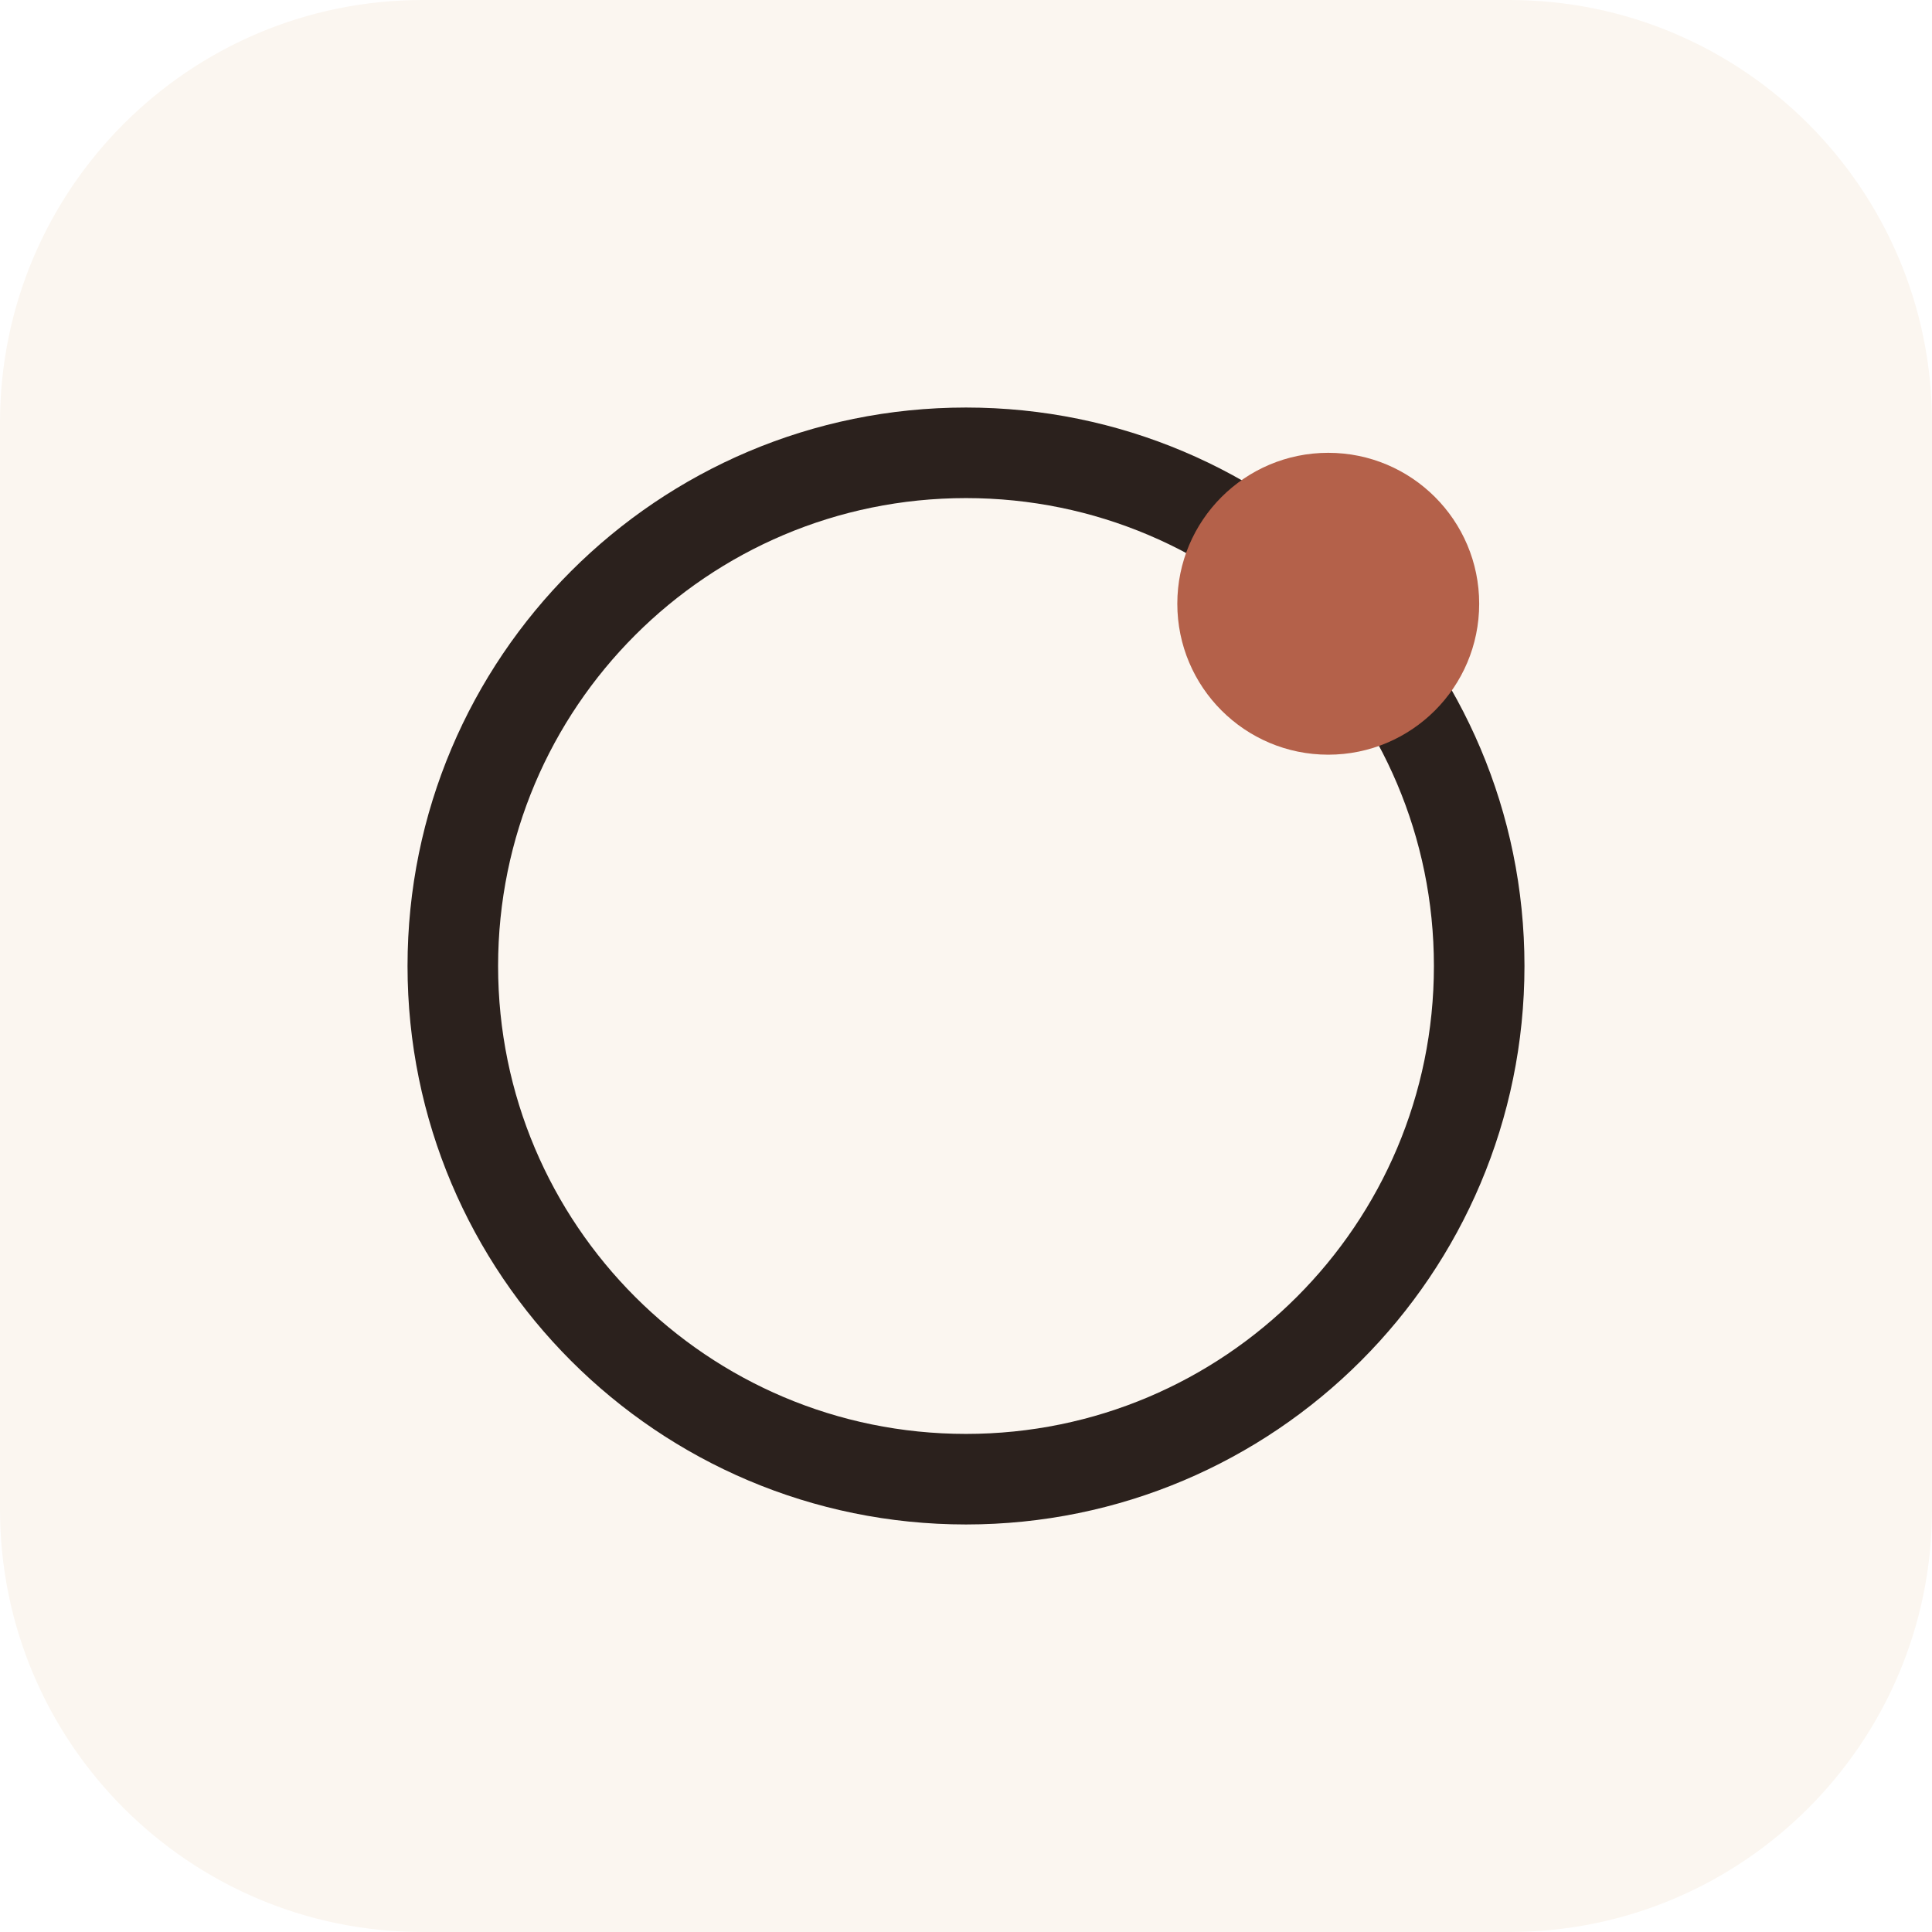
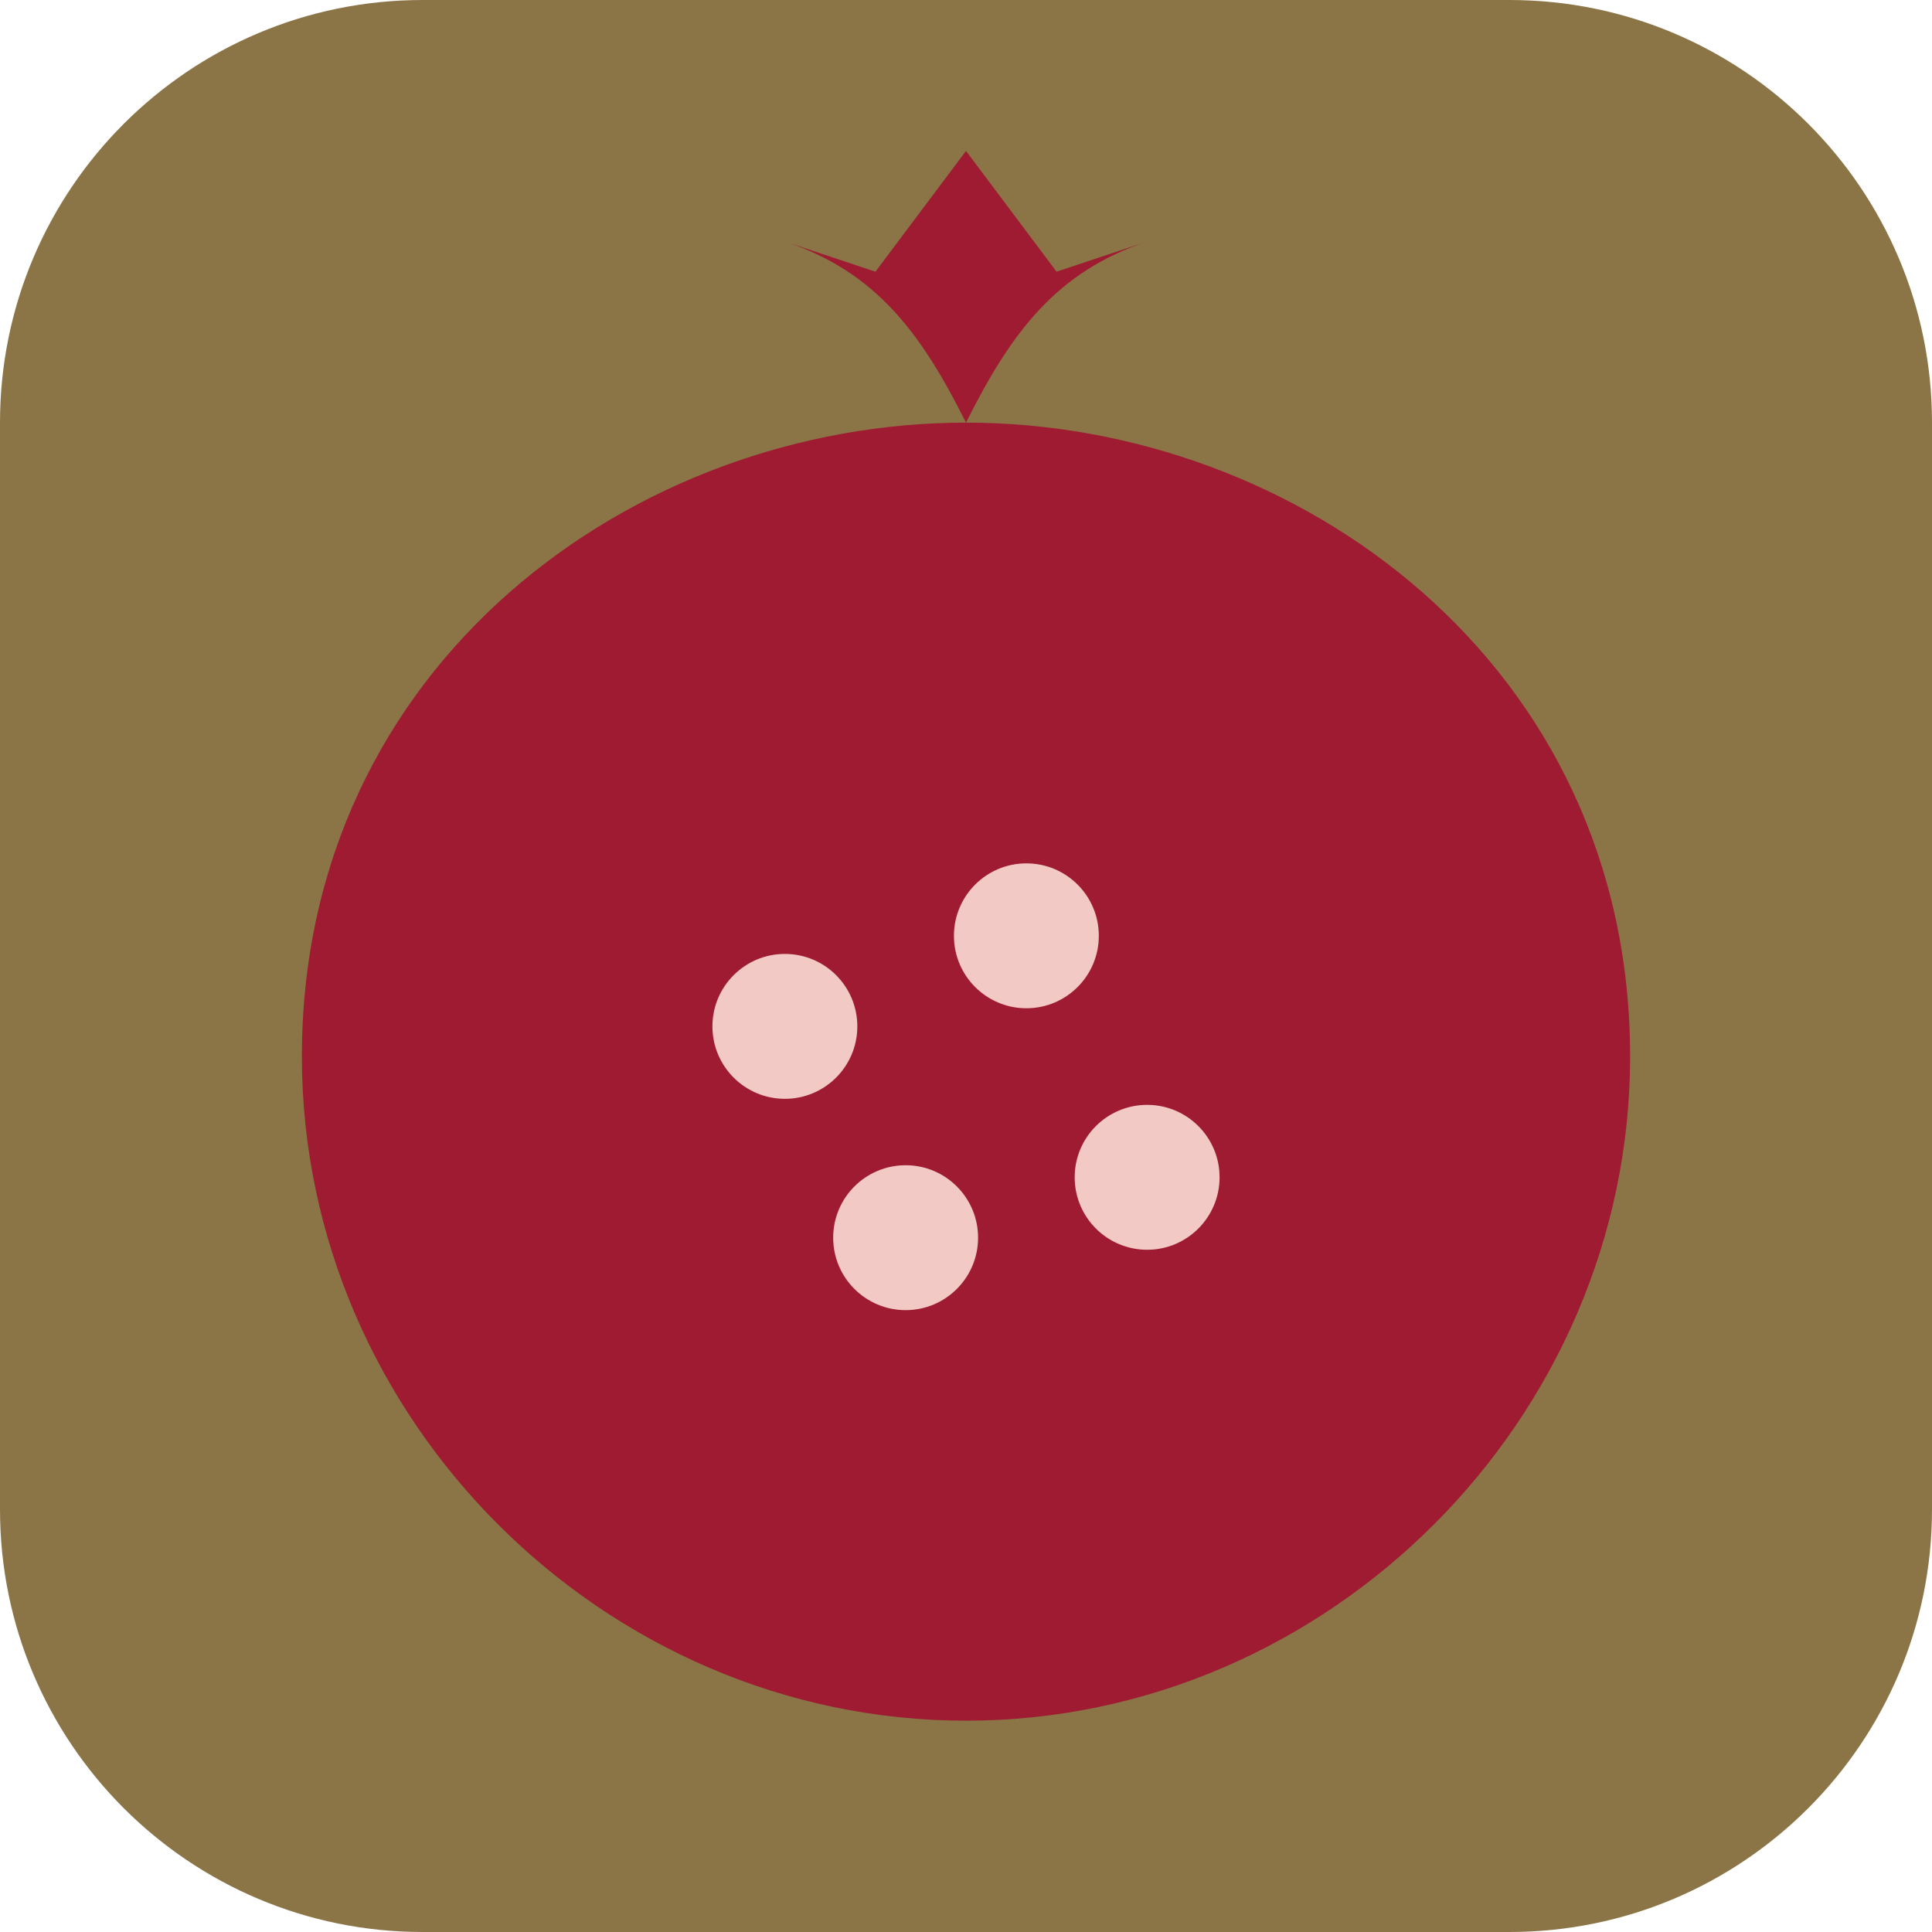
<svg xmlns="http://www.w3.org/2000/svg" viewBox="0 0 64 64" role="img" aria-label="Once">
-   <rect width="64" height="64" rx="14" fill="#fbf6f0" />
-   <circle cx="32" cy="32" r="17" fill="none" stroke="#2b211d" stroke-width="3" />
-   <circle cx="44" cy="20" r="5" fill="#b4614a" />
+   <rect width="64" height="64" rx="14" fill="#8b7547" />
+   <path fill="#9e1b32" d="M32 14c-1.5-3-3-5-6-6l3 1 3-4 3 4 3-1c-3 1-4.5 3-6 6zM32 14c11 0 22 8 22 21 0 12-10 22-22 22S10 47 10 35c0-13 11-21 22-21z" />
+   <g fill="#f2c9c4">
+     <circle cx="26" cy="34" r="2.4" />
+     <circle cx="34" cy="31" r="2.4" />
+     <circle cx="30" cy="41" r="2.4" />
+     <circle cx="38" cy="39" r="2.4" />
+   </g>
</svg>
